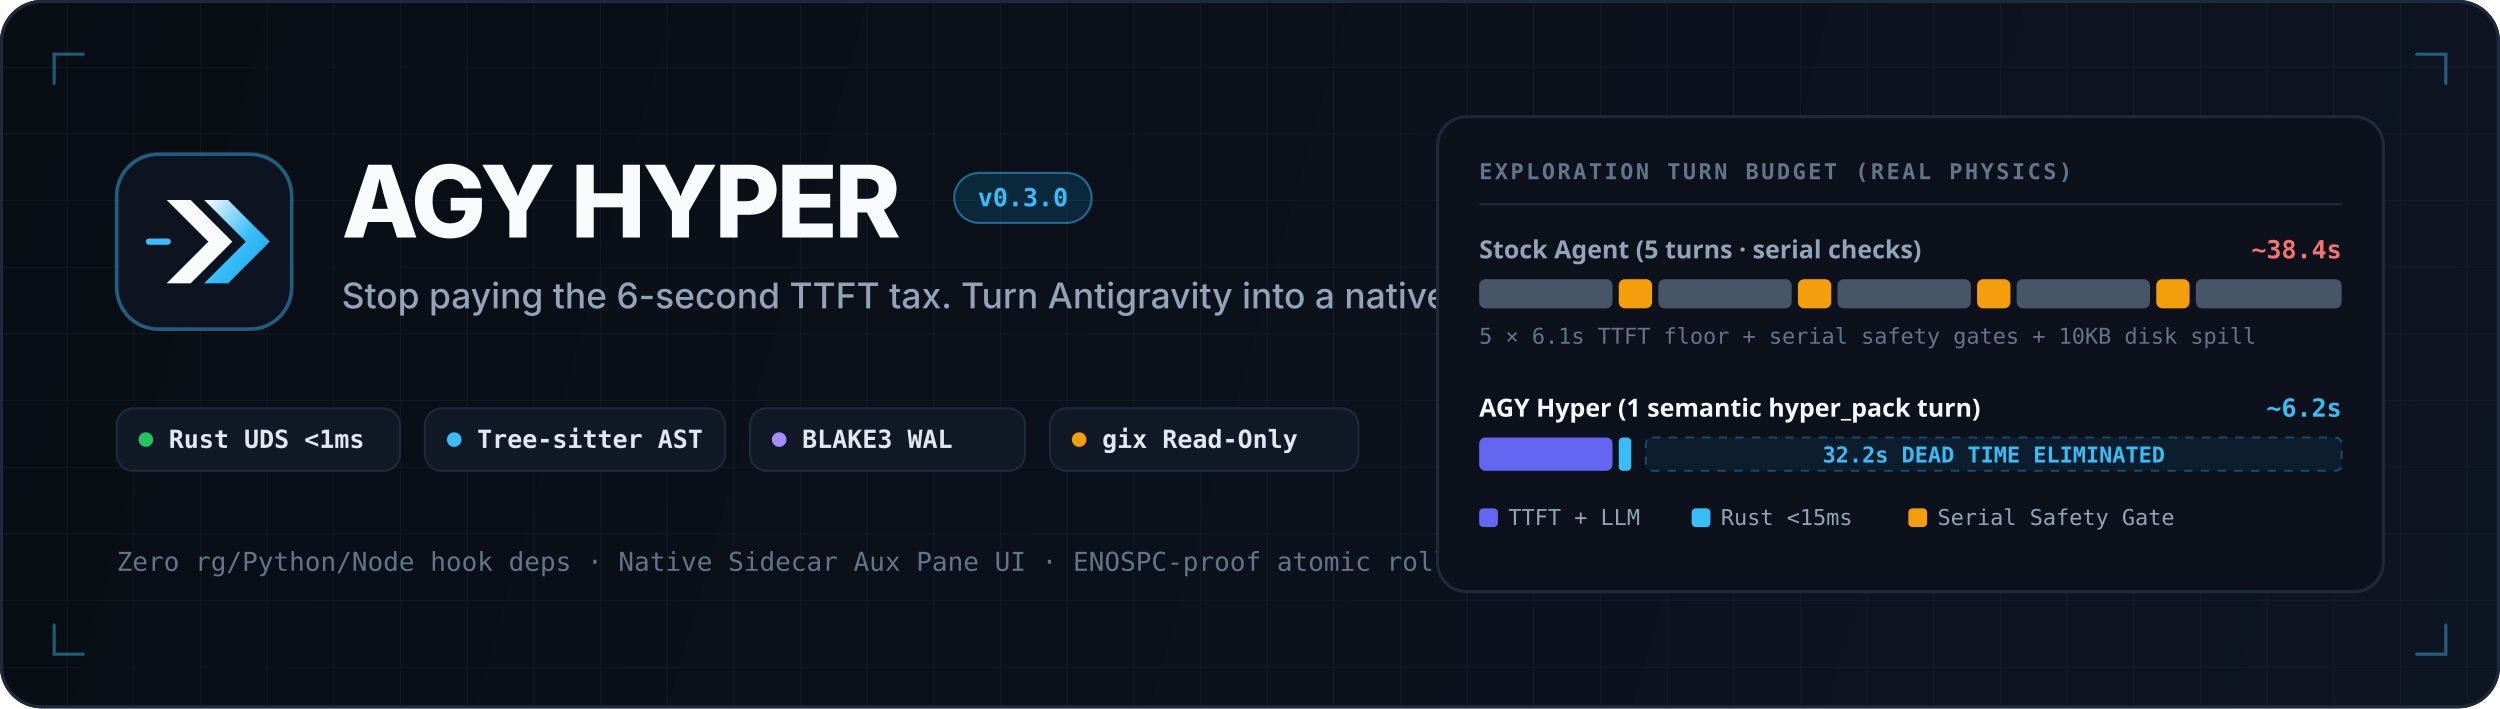
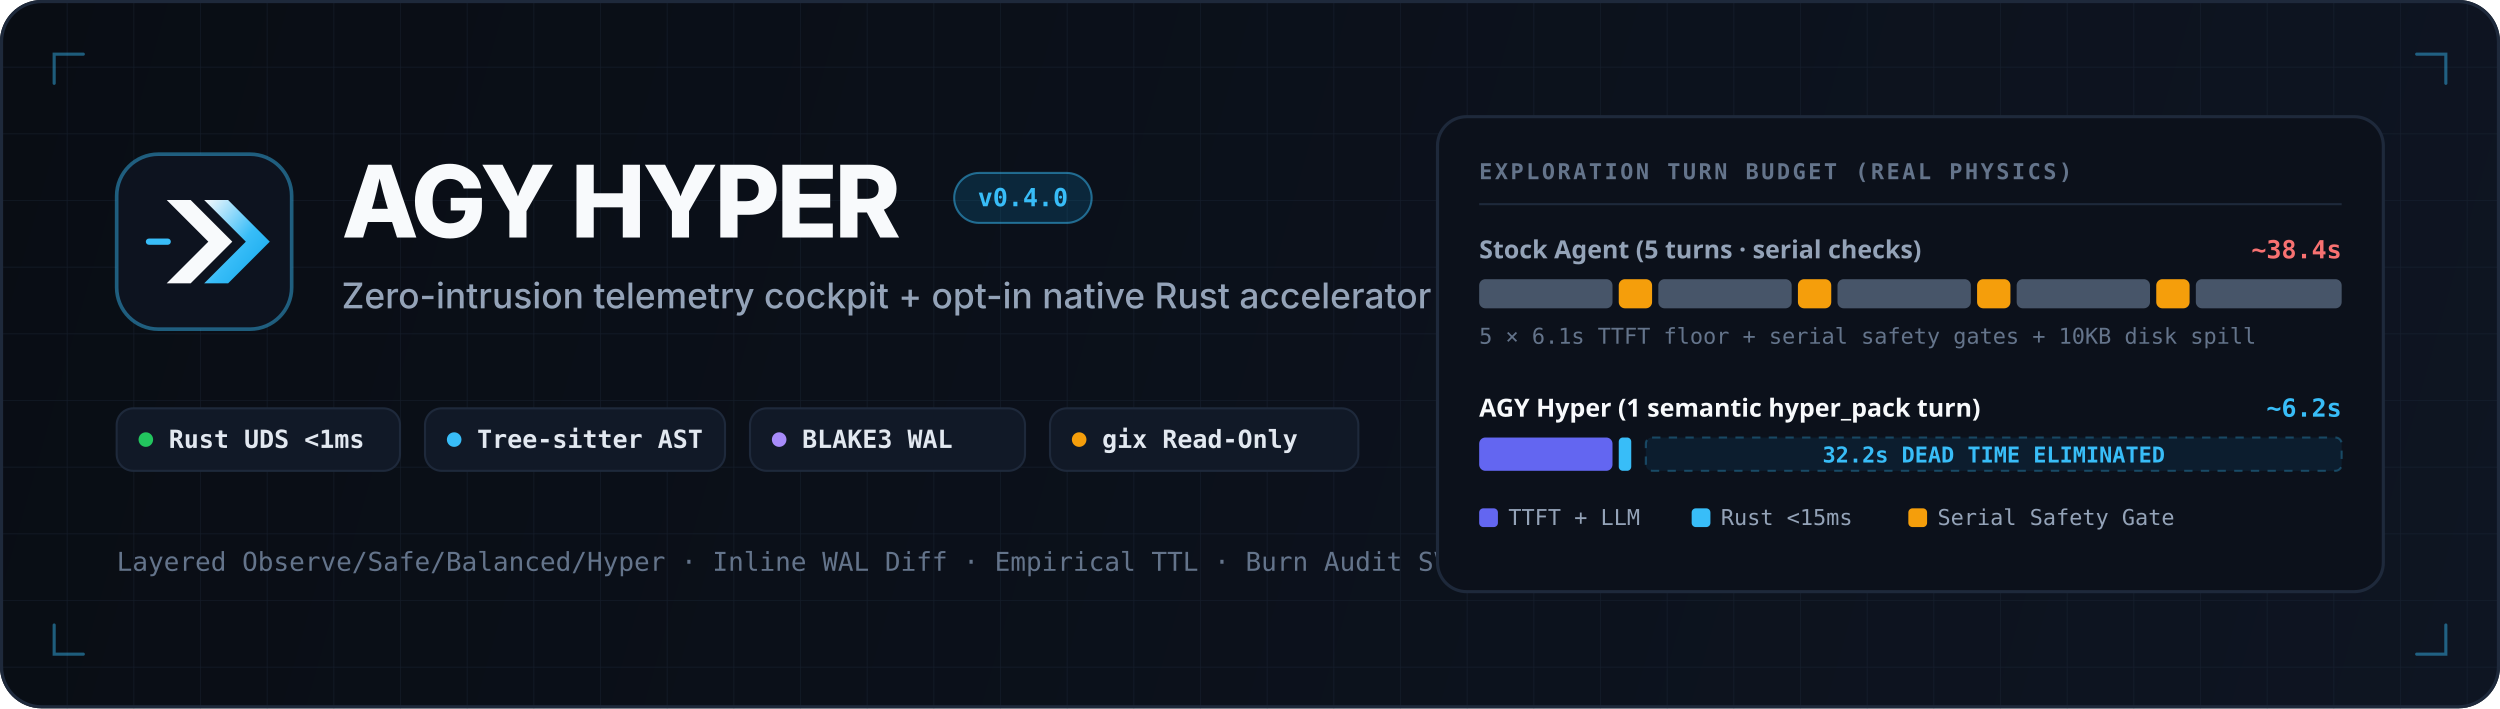
<svg xmlns="http://www.w3.org/2000/svg" width="1200" height="340" viewBox="0 0 1200 340" fill="none">
  <defs>
    <linearGradient id="bgD" x1="0" y1="0" x2="1200" y2="340" gradientUnits="userSpaceOnUse">
      <stop offset="0%" stop-color="#090D14" />
      <stop offset="100%" stop-color="#0E1522" />
    </linearGradient>
    <linearGradient id="accentD" x1="0" y1="0" x2="1" y2="1">
      <stop offset="0%" stop-color="#F8FAFC" />
      <stop offset="55%" stop-color="#38BDF8" />
      <stop offset="100%" stop-color="#0EA5E9" />
    </linearGradient>
    <pattern id="gridD" width="32" height="32" patternUnits="userSpaceOnUse">
      <path d="M 32 0 L 0 0 0 32" fill="none" stroke="#1E293B" stroke-width="0.6" stroke-opacity="0.55" />
    </pattern>
  </defs>
  <rect width="1200" height="340" rx="20" fill="url(#bgD)" />
  <rect width="1200" height="340" rx="20" fill="url(#gridD)" />
  <rect x="0.75" y="0.75" width="1198.5" height="338.5" rx="19.25" stroke="#1E293B" stroke-width="1.5" />
  <path d="M26 40V26H40M1174 40V26H1160M26 300V314H40M1174 300V314H1160" stroke="#38BDF8" stroke-opacity="0.45" stroke-width="1.5" stroke-linecap="round" />
  <g transform="translate(56, 74)">
    <rect x="0" y="0" width="84" height="84" rx="20" fill="#0D131F" stroke="#38BDF8" stroke-opacity="0.45" stroke-width="1.75" />
    <path d="M24 22L44 42L24 62H35.5L55.5 42L35.5 22H24Z" fill="#F8FAFC" />
    <path d="M42 22L62 42L42 62H53.5L73.5 42L53.5 22H42Z" fill="url(#accentD)" />
    <rect x="14" y="40.5" width="12" height="3" rx="1.5" fill="#38BDF8" />
  </g>
  <text x="164" y="114" fill="#F8FAFC" font-size="48" font-weight="800" letter-spacing="-1.5" font-family="system-ui,-apple-system,'Segoe UI',sans-serif">AGY HYPER</text>
  <rect x="458" y="83" width="66" height="24" rx="12" fill="#0EA5E9" fill-opacity="0.16" stroke="#38BDF8" stroke-opacity="0.5" />
-   <text x="491" y="99" text-anchor="middle" fill="#38BDF8" font-size="12" font-weight="700" font-family="ui-monospace,SFMono-Regular,Menlo,monospace">v0.3.0</text>
-   <text x="164" y="148" fill="#94A3B8" font-size="17" font-weight="500" font-family="system-ui,-apple-system,sans-serif">Stop paying the 6-second TTFT tax. Turn Antigravity into a native Rust cockpit.</text>
+   <text x="491" y="99" text-anchor="middle" fill="#38BDF8" font-size="12" font-weight="700" font-family="ui-monospace,SFMono-Regular,Menlo,monospace">v0.4.0</text>
+   <text x="164" y="148" fill="#94A3B8" font-size="17" font-weight="500" font-family="system-ui,-apple-system,sans-serif">Zero-intrusion telemetry cockpit + opt-in native Rust accelerator for Antigravity.</text>
  <g transform="translate(56, 196)" font-family="ui-monospace,SFMono-Regular,Menlo,monospace" font-size="12" font-weight="600">
    <rect x="0" y="0" width="136" height="30" rx="8" fill="#111927" stroke="#1E293B" />
    <circle cx="14" cy="15" r="3.5" fill="#22C55E" />
    <text x="25" y="19" fill="#E2E8F0">Rust UDS &lt;1ms</text>
    <rect x="148" y="0" width="144" height="30" rx="8" fill="#111927" stroke="#1E293B" />
    <circle cx="162" cy="15" r="3.5" fill="#38BDF8" />
    <text x="173" y="19" fill="#E2E8F0">Tree-sitter AST</text>
    <rect x="304" y="0" width="132" height="30" rx="8" fill="#111927" stroke="#1E293B" />
    <circle cx="318" cy="15" r="3.5" fill="#A78BFA" />
    <text x="329" y="19" fill="#E2E8F0">BLAKE3 WAL</text>
    <rect x="448" y="0" width="148" height="30" rx="8" fill="#111927" stroke="#1E293B" />
    <circle cx="462" cy="15" r="3.5" fill="#F59E0B" />
    <text x="473" y="19" fill="#E2E8F0">gix Read-Only</text>
  </g>
-   <text x="56" y="274" fill="#64748B" font-size="12.5" font-family="ui-monospace,SFMono-Regular,Menlo,monospace">Zero rg/Python/Node hook deps · Native Sidecar Aux Pane UI · ENOSPC-proof atomic rollback · MIT</text>
+   <text x="56" y="274" fill="#64748B" font-size="12.5" font-family="ui-monospace,SFMono-Regular,Menlo,monospace">Layered Observe/Safe/Balanced/Hyper · Inline WAL Diff · Empirical TTL · Burn Audit SVG · MIT</text>
  <g transform="translate(690, 56)">
    <rect x="0" y="0" width="454" height="228" rx="14" fill="#0C111B" stroke="#1E293B" stroke-width="1.5" />
    <text x="20" y="30" fill="#64748B" font-size="10.5" font-weight="700" letter-spacing="1.2" font-family="ui-monospace,Menlo,monospace">EXPLORATION TURN BUDGET (REAL PHYSICS)</text>
    <line x1="20" y1="42" x2="434" y2="42" stroke="#1E293B" />
    <text x="20" y="68" fill="#94A3B8" font-size="12" font-weight="600" font-family="system-ui,sans-serif">Stock Agent (5 turns · serial checks)</text>
    <text x="434" y="68" text-anchor="end" fill="#F87171" font-size="12" font-weight="700" font-family="ui-monospace,Menlo,monospace">~38.4s</text>
    <g transform="translate(20, 78)">
      <rect x="0" y="0" width="64" height="14" rx="3" fill="#475569" />
      <rect x="67" y="0" width="16" height="14" rx="3" fill="#F59E0B" />
      <rect x="86" y="0" width="64" height="14" rx="3" fill="#475569" />
      <rect x="153" y="0" width="16" height="14" rx="3" fill="#F59E0B" />
      <rect x="172" y="0" width="64" height="14" rx="3" fill="#475569" />
      <rect x="239" y="0" width="16" height="14" rx="3" fill="#F59E0B" />
      <rect x="258" y="0" width="64" height="14" rx="3" fill="#475569" />
      <rect x="325" y="0" width="16" height="14" rx="3" fill="#F59E0B" />
      <rect x="344" y="0" width="70" height="14" rx="3" fill="#475569" />
    </g>
    <text x="20" y="109" fill="#64748B" font-size="10.5" font-family="ui-monospace,Menlo,monospace">5 × 6.1s TTFT floor + serial safety gates + 10KB disk spill</text>
    <text x="20" y="144" fill="#F8FAFC" font-size="12" font-weight="700" font-family="system-ui,sans-serif">AGY Hyper (1 semantic hyper_pack turn)</text>
    <text x="434" y="144" text-anchor="end" fill="#38BDF8" font-size="12" font-weight="700" font-family="ui-monospace,Menlo,monospace">~6.2s</text>
    <g transform="translate(20, 154)">
      <rect x="0" y="0" width="64" height="16" rx="3" fill="#6366F1" />
      <rect x="67" y="0" width="6" height="16" rx="2" fill="#38BDF8" />
      <rect x="80" y="0" width="334" height="16" rx="3" fill="#0EA5E9" fill-opacity="0.09" stroke="#38BDF8" stroke-opacity="0.3" stroke-dasharray="4 4" />
      <text x="247" y="12" text-anchor="middle" fill="#38BDF8" font-size="10.5" font-weight="700" font-family="ui-monospace,Menlo,monospace">32.2s DEAD TIME ELIMINATED</text>
    </g>
    <g transform="translate(20, 196)" font-size="10.5" font-family="ui-monospace,Menlo,monospace" fill="#94A3B8">
      <rect x="0" y="-8" width="9" height="9" rx="2" fill="#6366F1" />
      <text x="14" y="0">TTFT + LLM</text>
      <rect x="102" y="-8" width="9" height="9" rx="2" fill="#38BDF8" />
      <text x="116" y="0">Rust &lt;15ms</text>
      <rect x="206" y="-8" width="9" height="9" rx="2" fill="#F59E0B" />
      <text x="220" y="0">Serial Safety Gate</text>
    </g>
  </g>
</svg>
